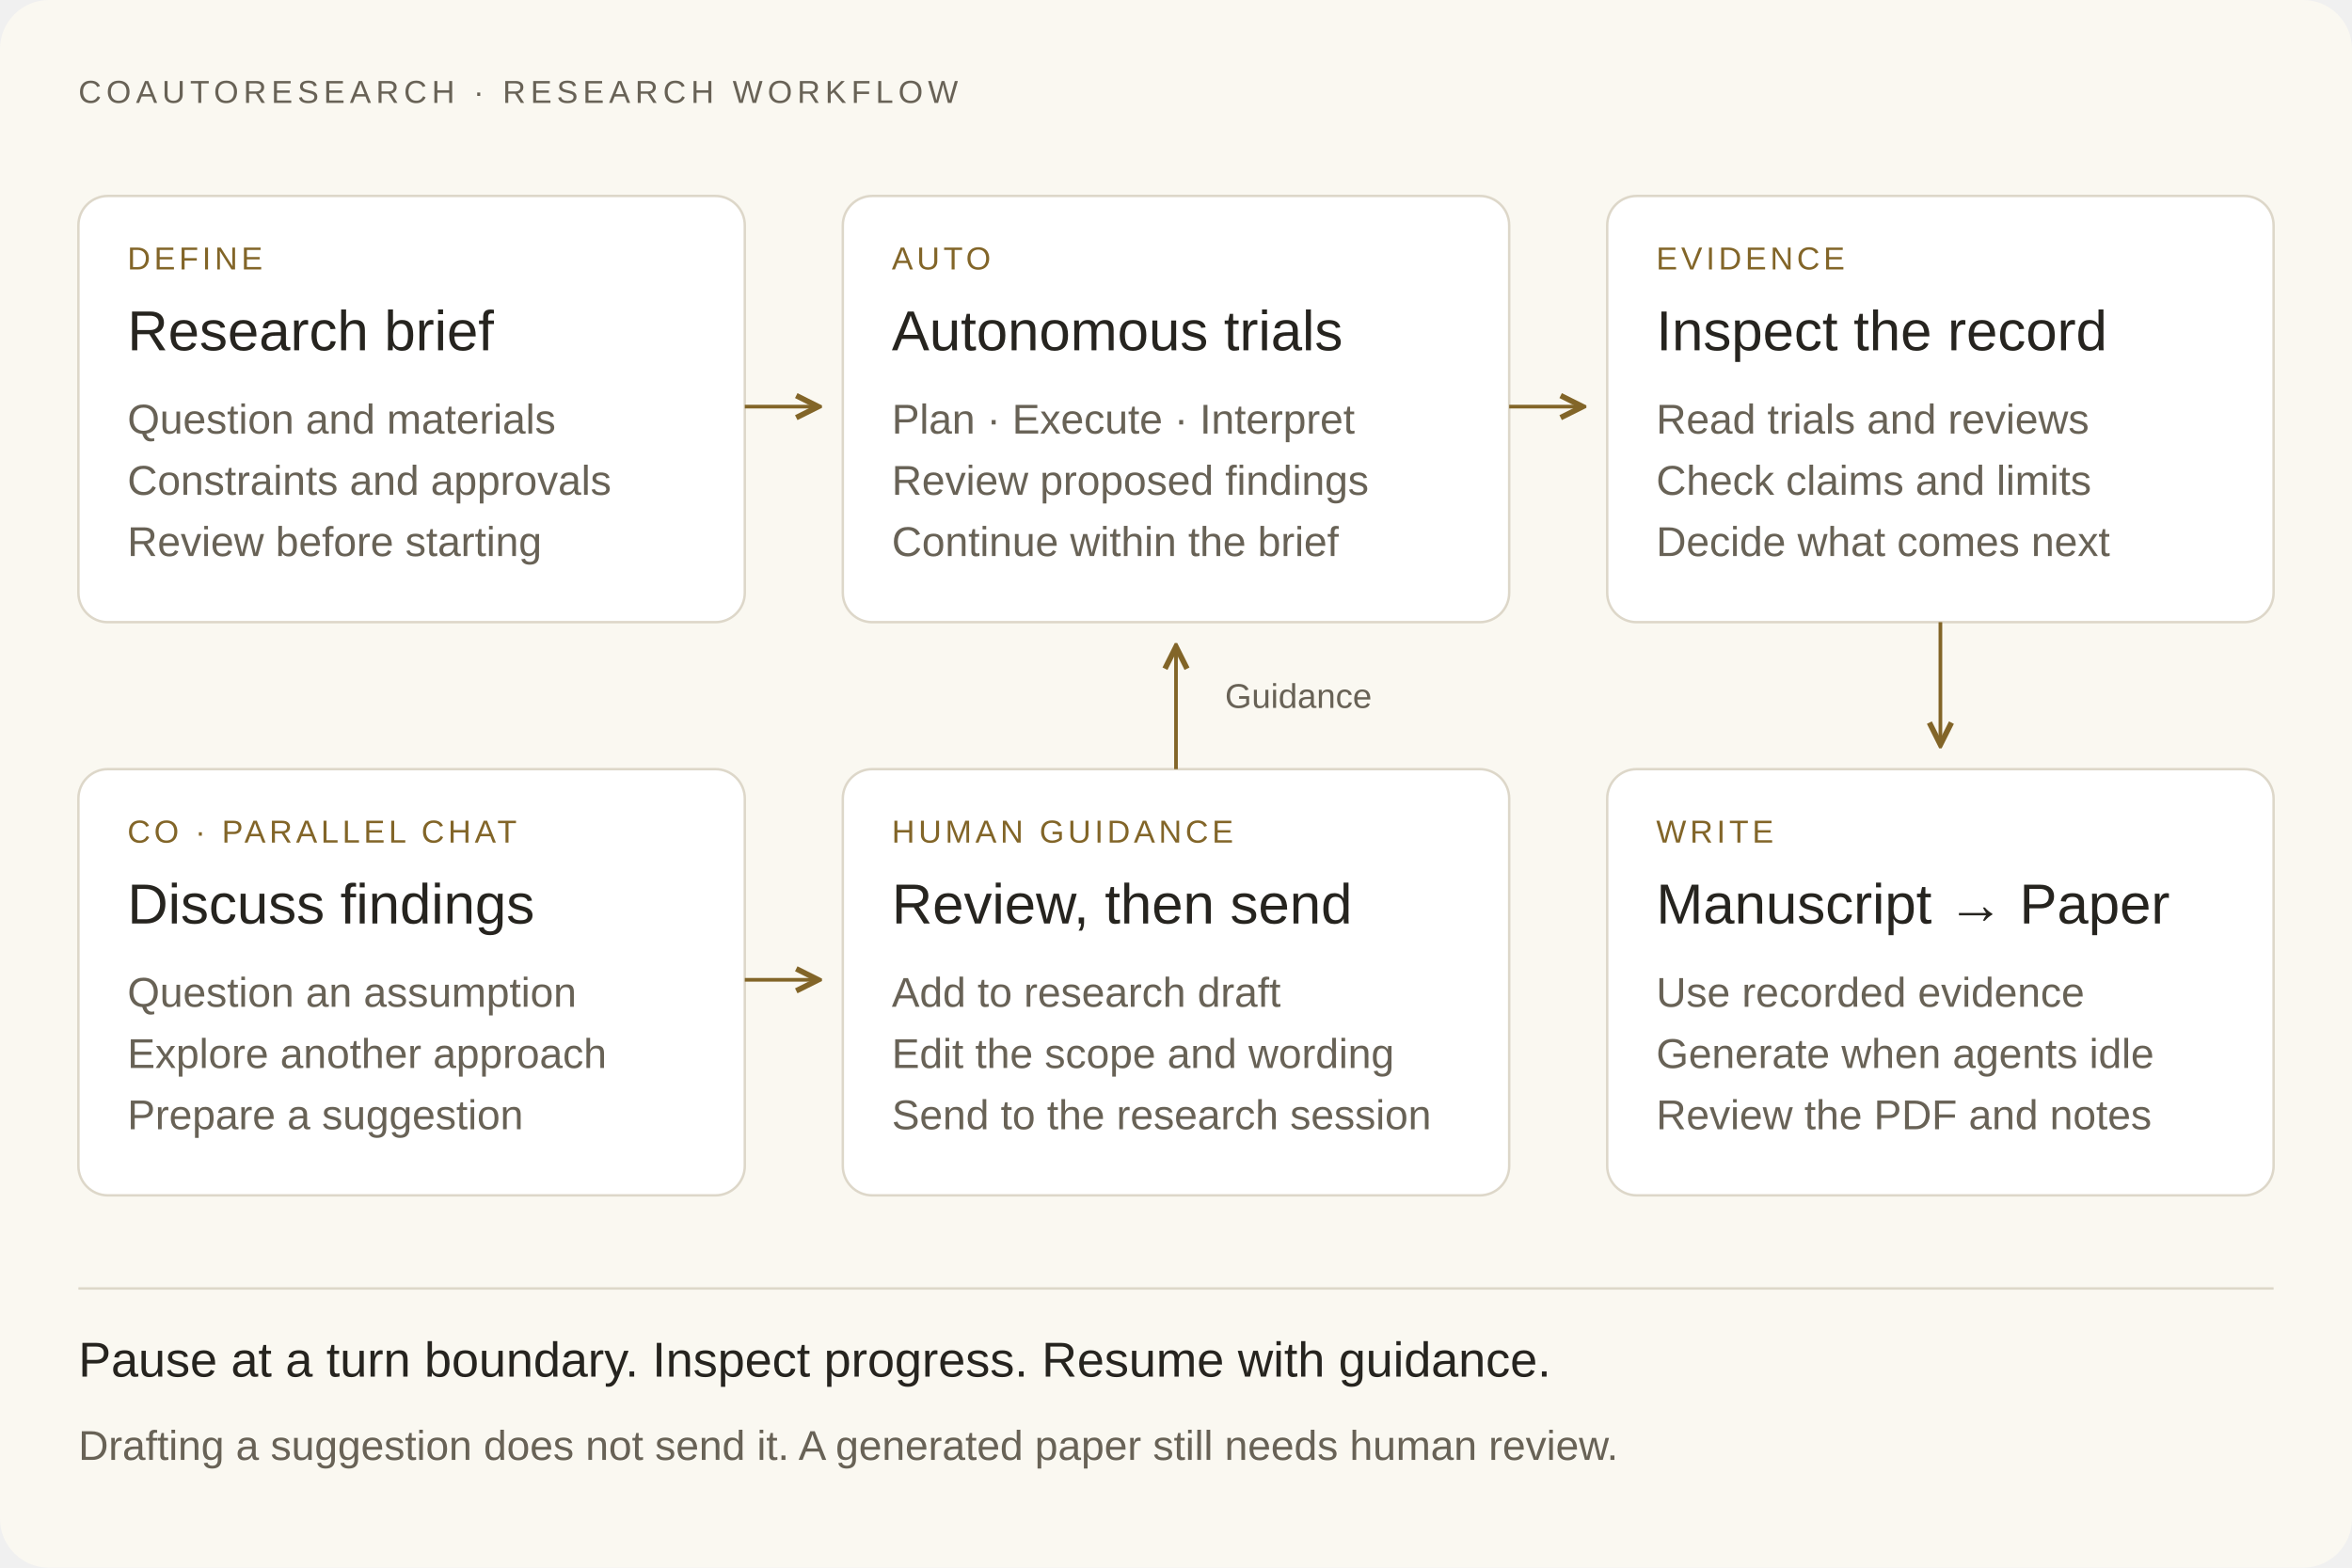
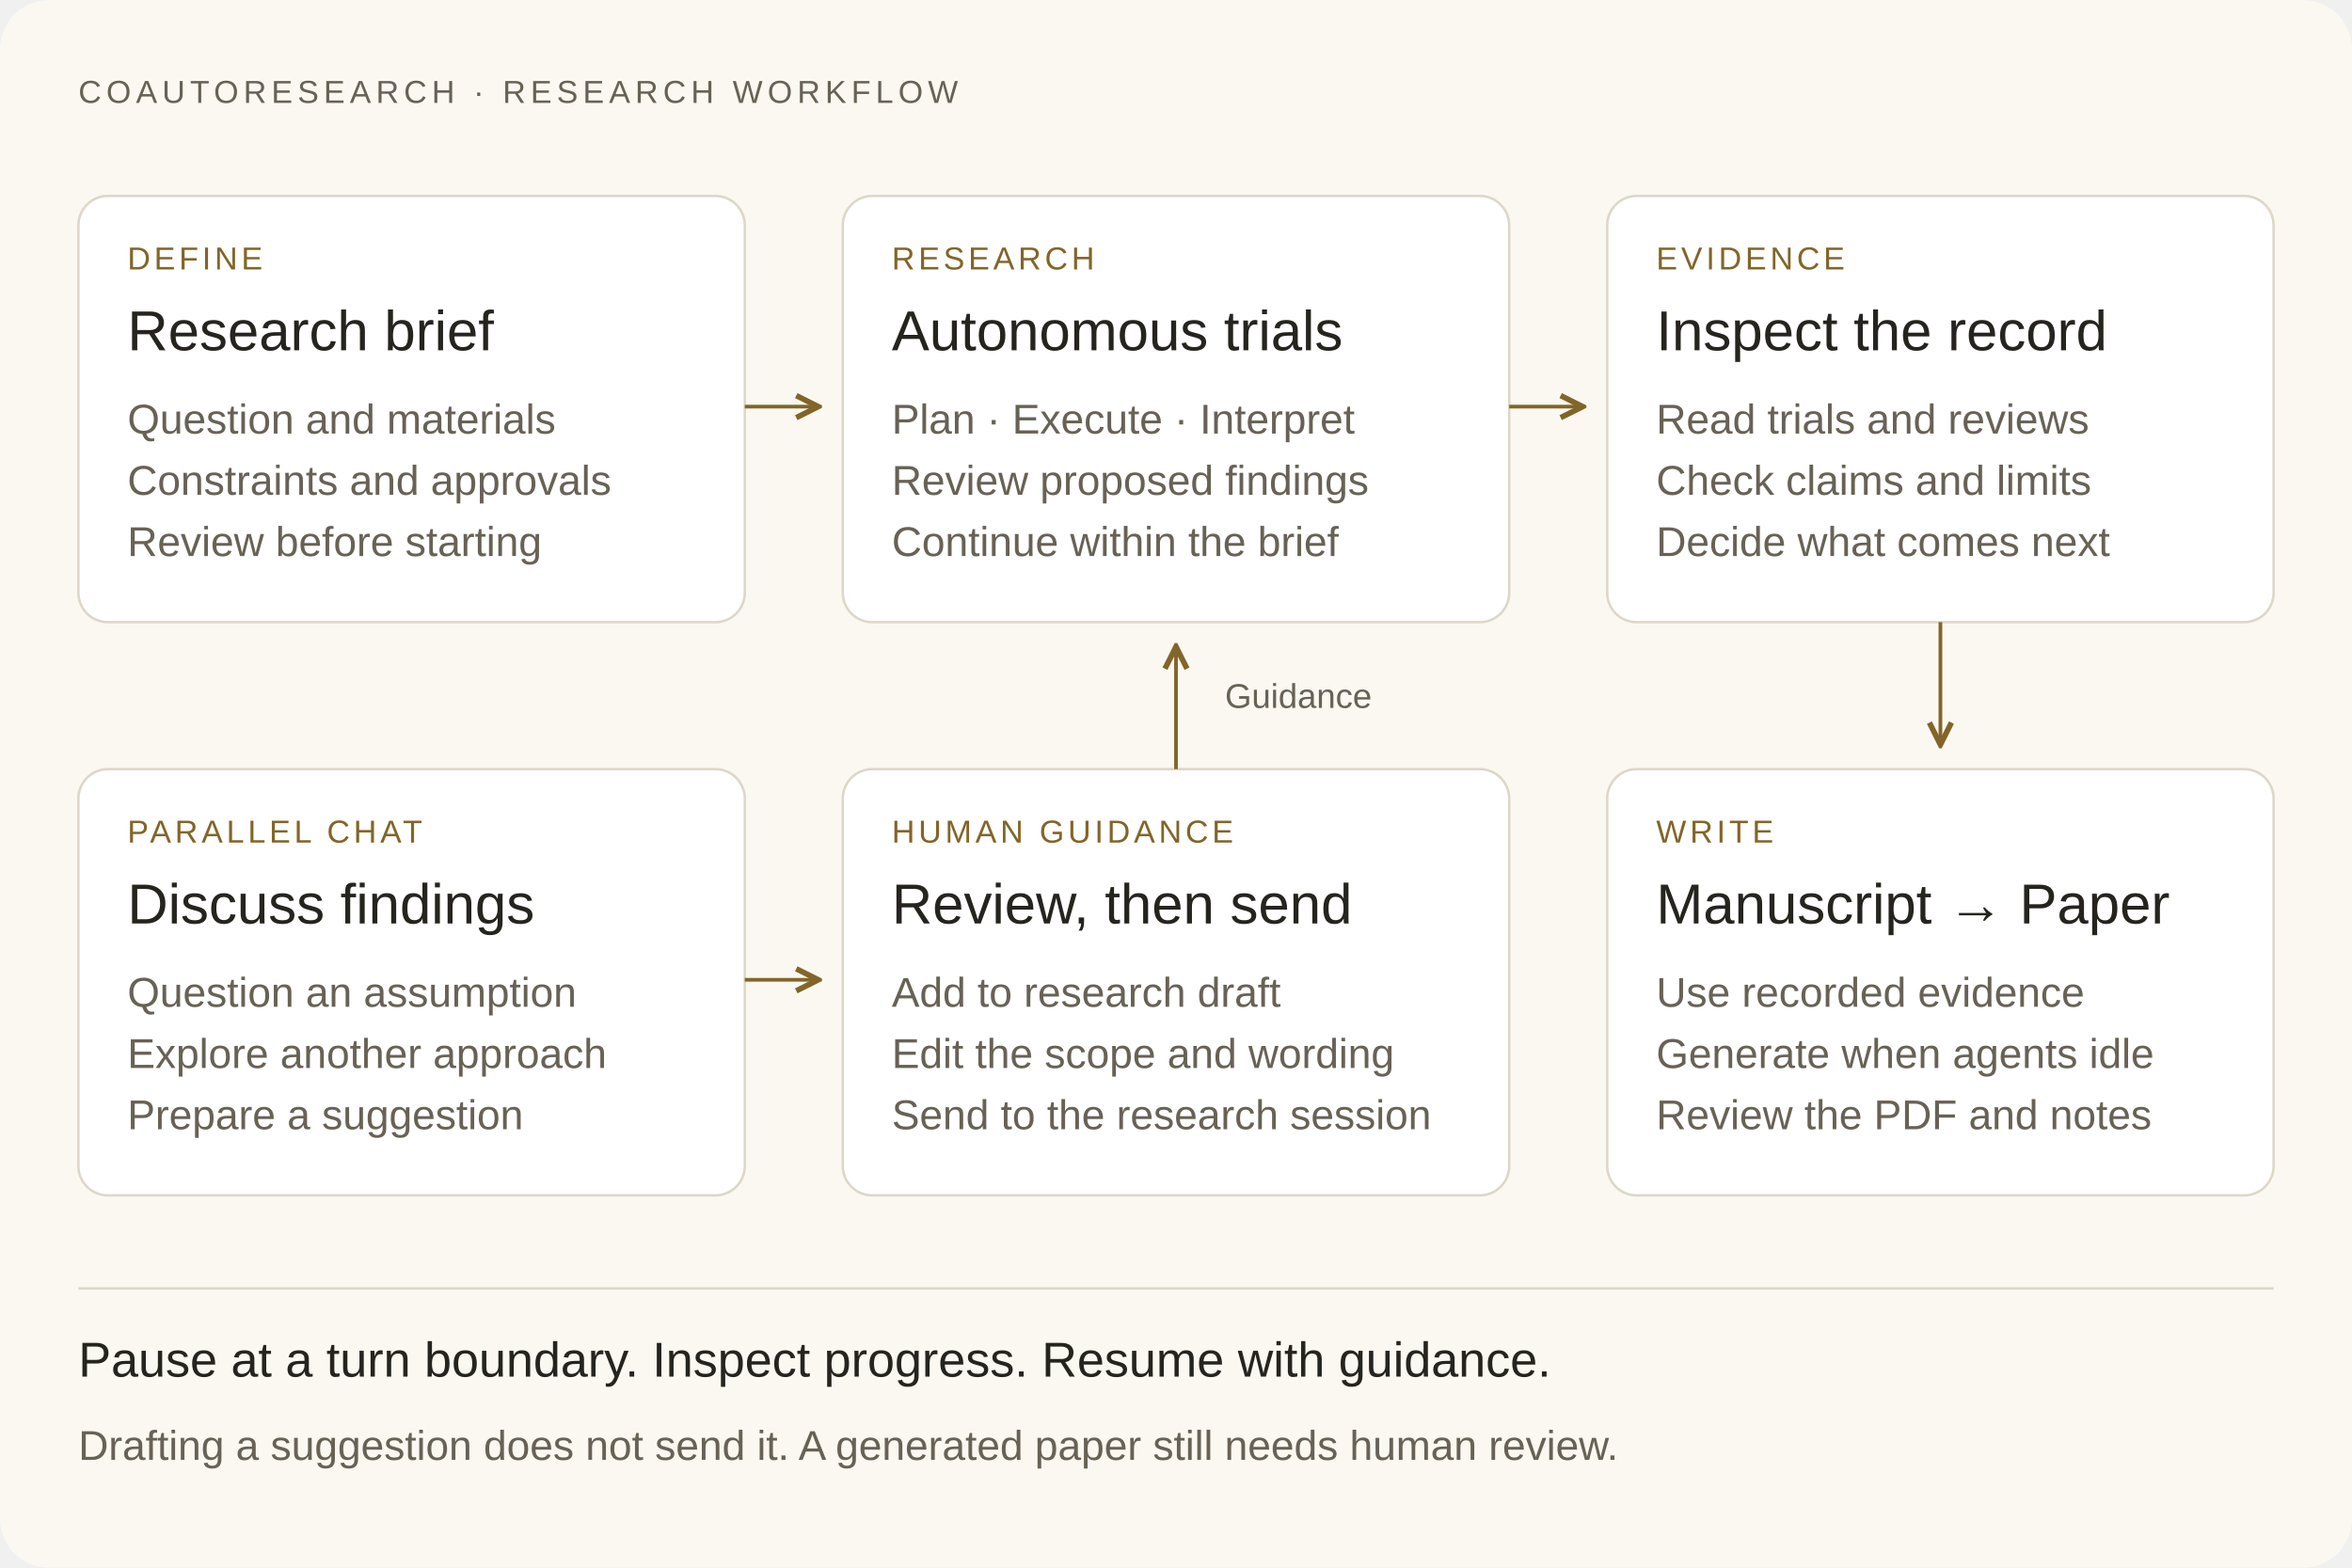
<svg xmlns="http://www.w3.org/2000/svg" width="960" height="640" viewBox="0 0 960 640" role="img" aria-labelledby="title desc">
  <defs>
    <marker id="arrow" markerWidth="8" markerHeight="8" refX="7" refY="4" orient="auto-start-reverse">
      <path d="M1 1 L7 4 L1 7" fill="none" stroke="#826528" stroke-width="1.5" />
    </marker>
  </defs>
  <rect width="960" height="640" rx="20" fill="#faf8f1" />
  <g font-family="Arial, Helvetica, sans-serif">
    <text x="32" y="42" fill="#686256" font-size="13" letter-spacing="2">COAUTORESEARCH · RESEARCH WORKFLOW</text>
    <rect x="32" y="80" width="272" height="174" rx="12" fill="#ffffff" stroke="#ddd7c9" />
    <text x="52" y="110" fill="#826528" font-size="13" letter-spacing="1.5">DEFINE</text>
    <text x="52" y="143" fill="#26241f" font-size="23">Research brief</text>
    <text x="52" y="177" fill="#686256" font-size="17">Question and materials</text>
    <text x="52" y="202" fill="#686256" font-size="17">Constraints and approvals</text>
    <text x="52" y="227" fill="#686256" font-size="17">Review before starting</text>
    <rect x="344" y="80" width="272" height="174" rx="12" fill="#ffffff" stroke="#ddd7c9" />
-     <text x="364" y="110" fill="#826528" font-size="13" letter-spacing="1.5">AUTO</text>
+     <text x="364" y="110" fill="#826528" font-size="13" letter-spacing="1.5">RESEARCH</text>
    <text x="364" y="143" fill="#26241f" font-size="23">Autonomous trials</text>
    <text x="364" y="177" fill="#686256" font-size="17">Plan · Execute · Interpret</text>
    <text x="364" y="202" fill="#686256" font-size="17">Review proposed findings</text>
    <text x="364" y="227" fill="#686256" font-size="17">Continue within the brief</text>
    <rect x="656" y="80" width="272" height="174" rx="12" fill="#ffffff" stroke="#ddd7c9" />
    <text x="676" y="110" fill="#826528" font-size="13" letter-spacing="1.5">EVIDENCE</text>
    <text x="676" y="143" fill="#26241f" font-size="23">Inspect the record</text>
    <text x="676" y="177" fill="#686256" font-size="17">Read trials and reviews</text>
    <text x="676" y="202" fill="#686256" font-size="17">Check claims and limits</text>
    <text x="676" y="227" fill="#686256" font-size="17">Decide what comes next</text>
    <path d="M304 166 H334" fill="none" stroke="#826528" stroke-width="1.5" marker-end="url(#arrow)" />
    <path d="M616 166 H646" fill="none" stroke="#826528" stroke-width="1.5" marker-end="url(#arrow)" />
    <rect x="32" y="314" width="272" height="174" rx="12" fill="#ffffff" stroke="#ddd7c9" />
-     <text x="52" y="344" fill="#826528" font-size="13" letter-spacing="1.5">CO · PARALLEL CHAT</text>
+     <text x="52" y="344" fill="#826528" font-size="13" letter-spacing="1.5">PARALLEL CHAT</text>
    <text x="52" y="377" fill="#26241f" font-size="23">Discuss findings</text>
    <text x="52" y="411" fill="#686256" font-size="17">Question an assumption</text>
    <text x="52" y="436" fill="#686256" font-size="17">Explore another approach</text>
    <text x="52" y="461" fill="#686256" font-size="17">Prepare a suggestion</text>
    <rect x="344" y="314" width="272" height="174" rx="12" fill="#ffffff" stroke="#ddd7c9" />
    <text x="364" y="344" fill="#826528" font-size="13" letter-spacing="1.5">HUMAN GUIDANCE</text>
    <text x="364" y="377" fill="#26241f" font-size="23">Review, then send</text>
    <text x="364" y="411" fill="#686256" font-size="17">Add to research draft</text>
    <text x="364" y="436" fill="#686256" font-size="17">Edit the scope and wording</text>
    <text x="364" y="461" fill="#686256" font-size="17">Send to the research session</text>
    <path d="M304 400 H334" fill="none" stroke="#826528" stroke-width="1.5" marker-end="url(#arrow)" />
    <path d="M480 314 V264" fill="none" stroke="#826528" stroke-width="1.5" marker-end="url(#arrow)" />
    <text x="500" y="289" fill="#686256" font-size="14">Guidance</text>
    <rect x="656" y="314" width="272" height="174" rx="12" fill="#ffffff" stroke="#ddd7c9" />
    <text x="676" y="344" fill="#826528" font-size="13" letter-spacing="1.5">WRITE</text>
    <text x="676" y="377" fill="#26241f" font-size="23">Manuscript → Paper</text>
    <text x="676" y="411" fill="#686256" font-size="17">Use recorded evidence</text>
    <text x="676" y="436" fill="#686256" font-size="17">Generate when agents idle</text>
    <text x="676" y="461" fill="#686256" font-size="17">Review the PDF and notes</text>
    <path d="M792 254 V304" fill="none" stroke="#826528" stroke-width="1.5" marker-end="url(#arrow)" />
    <path d="M32 526 H928" stroke="#ddd7c9" />
    <text x="32" y="562" fill="#26241f" font-size="20">Pause at a turn boundary. Inspect progress. Resume with guidance.</text>
    <text x="32" y="596" fill="#686256" font-size="17">Drafting a suggestion does not send it. A generated paper still needs human review.</text>
  </g>
</svg>
